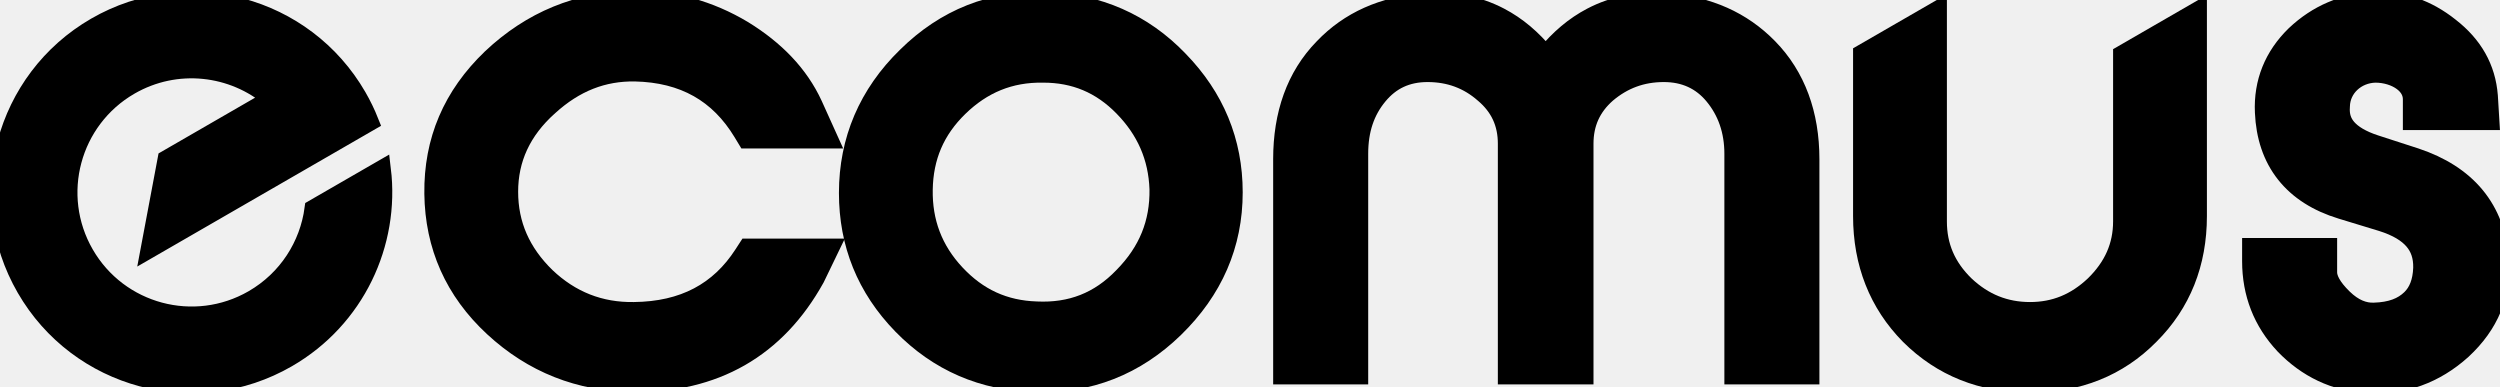
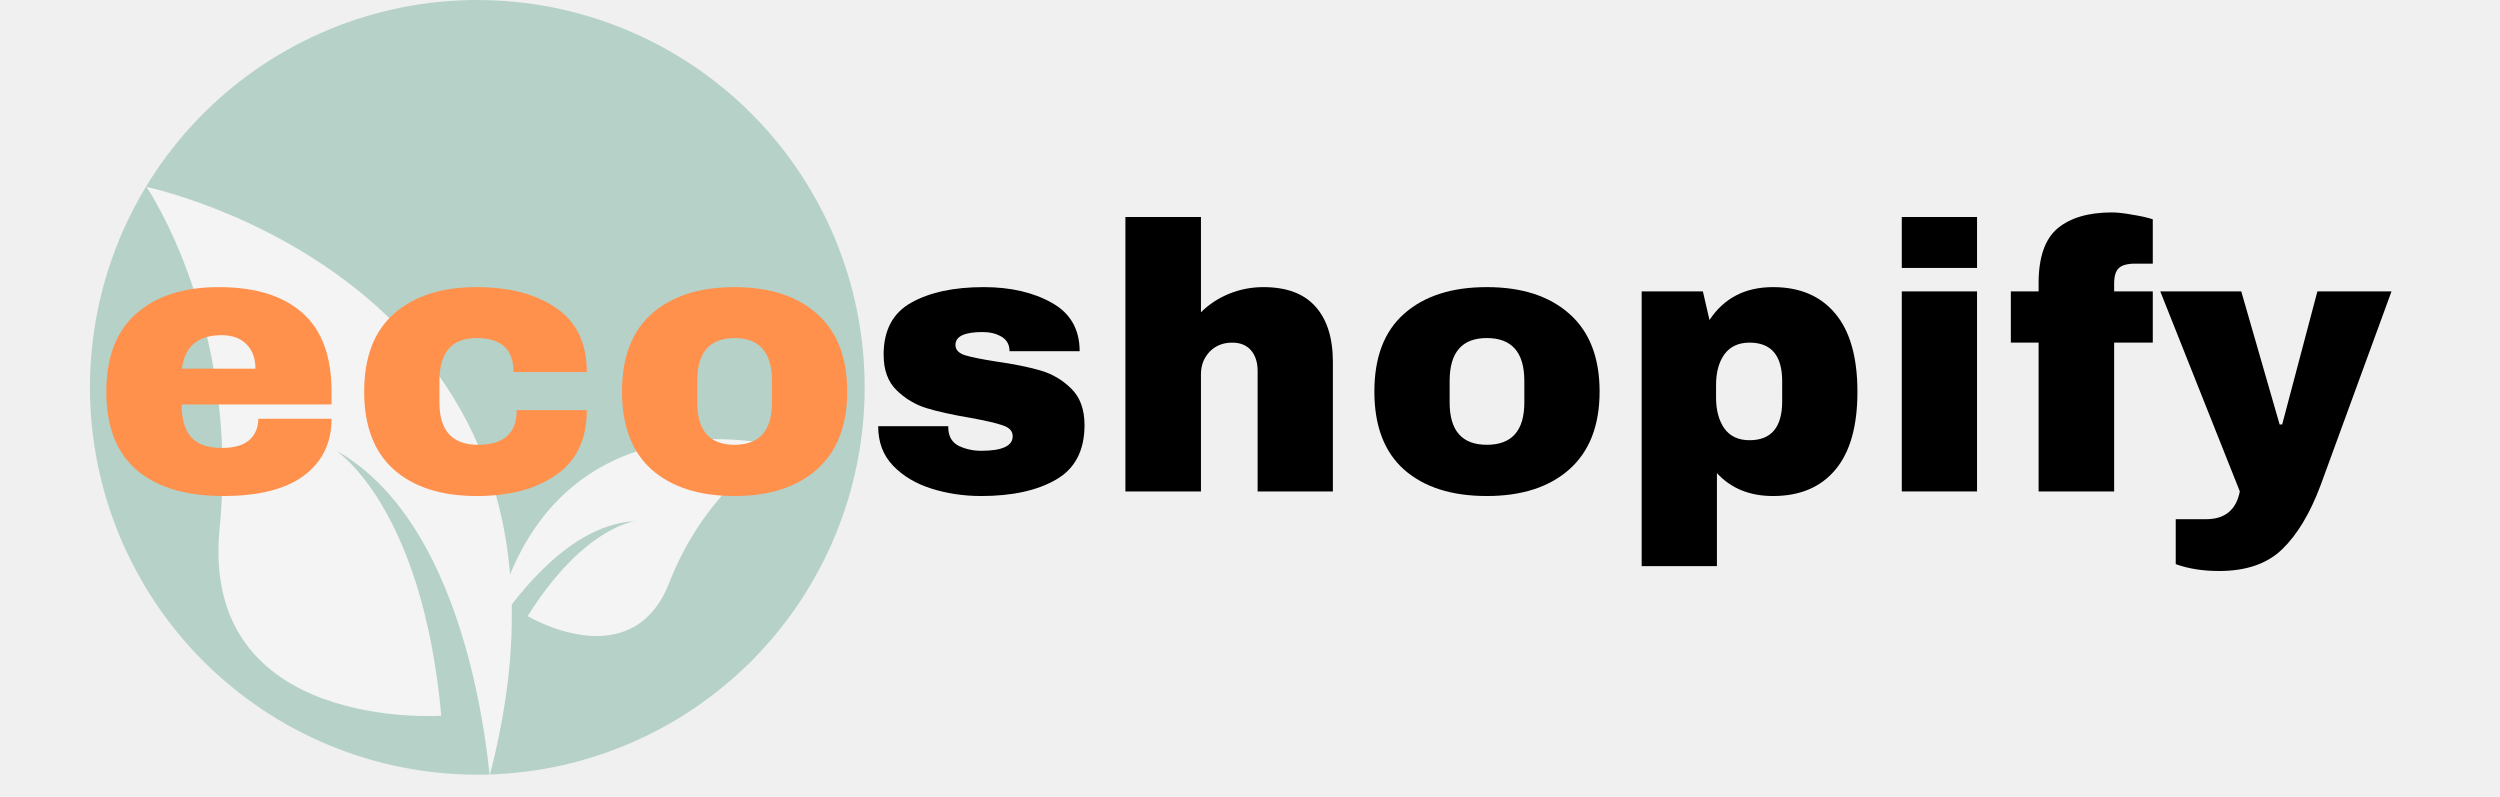
- <svg xmlns="http://www.w3.org/2000/svg" width="136" height="21" viewBox="0 0 136 21" fill="none">
-   <path fill-rule="evenodd" clip-rule="evenodd" d="M15.629 19.491C19.355 17.34 21.249 13.236 20.766 9.22L17.067 11.355C16.8 13.345 15.646 15.194 13.773 16.276C10.566 18.127 6.465 17.028 4.613 13.821C2.761 10.614 3.86 6.513 7.067 4.661C9.596 3.201 12.68 3.575 14.779 5.37L9.073 8.665L8.159 13.523L20.106 6.626C19.921 6.162 19.7 5.705 19.443 5.259C16.566 0.276 10.194 -1.431 5.211 1.446C0.228 4.323 -1.479 10.694 1.398 15.678C4.275 20.661 10.646 22.368 15.629 19.491Z" fill="black" />
-   <path d="M115.452 2.963V12.044C115.452 13.375 114.95 14.507 113.928 15.504C112.905 16.47 111.771 16.931 110.432 16.931C109.087 16.931 107.922 16.467 106.902 15.504C105.888 14.515 105.411 13.386 105.411 12.044V0.548L101.307 2.917V11.753C101.307 14.318 102.168 16.51 103.875 18.242L103.878 18.245L103.881 18.248C105.623 19.98 107.814 20.861 110.432 20.861C113.046 20.861 115.24 19.981 116.952 18.245C118.695 16.511 119.556 14.317 119.556 11.753V0.593L115.452 2.963Z" fill="black" />
-   <path d="M45.161 13.481L44.366 15.126L44.356 15.144C43.306 17.035 41.946 18.476 40.269 19.435C38.592 20.394 36.644 20.846 34.457 20.829L34.454 20.829C31.508 20.794 28.969 19.785 26.84 17.816C24.698 15.835 23.619 13.383 23.584 10.537C23.548 7.652 24.594 5.198 26.731 3.153L26.733 3.151L26.735 3.148C28.891 1.119 31.462 0.037 34.452 0.001C36.594 -0.033 38.594 0.526 40.436 1.629L40.44 1.632L40.444 1.634C42.166 2.695 43.478 4.025 44.249 5.705L44.25 5.707L45.094 7.575H40.612L40.387 7.203C39.103 5.081 37.2 3.991 34.547 3.931C32.814 3.903 31.283 4.494 29.86 5.791L29.857 5.794L29.854 5.796C28.383 7.112 27.687 8.654 27.687 10.431C27.687 12.217 28.357 13.736 29.709 15.053C31.055 16.333 32.645 16.96 34.484 16.931L34.486 16.931L34.488 16.931C37.191 16.902 39.124 15.859 40.431 13.834L40.66 13.481H45.161Z" fill="black" />
-   <path fill-rule="evenodd" clip-rule="evenodd" d="M56.915 0.066C59.73 0.171 62.177 1.22 64.142 3.271C66.097 5.279 67.103 7.688 67.103 10.463C67.103 13.316 66.021 15.796 63.894 17.867C61.795 19.91 59.238 20.932 56.298 20.829C53.477 20.758 51.031 19.706 49.067 17.691C47.106 15.678 46.138 13.265 46.138 10.496C46.138 7.618 47.214 5.106 49.311 3.063C51.412 0.984 53.973 -0.038 56.915 0.066ZM56.387 16.899L56.392 16.9C58.254 16.986 59.788 16.395 61.089 15.042L61.092 15.039L61.095 15.036C62.444 13.664 63.061 12.117 63.032 10.289C62.971 8.546 62.322 7.079 61.094 5.826C59.88 4.586 58.459 3.996 56.753 3.996H56.746L56.74 3.996C54.942 3.967 53.452 4.588 52.167 5.838C50.889 7.082 50.271 8.538 50.241 10.315C50.211 12.065 50.774 13.585 51.993 14.888C53.215 16.194 54.643 16.842 56.382 16.899L56.387 16.899Z" fill="black" />
-   <path d="M98.476 20.41H94.306V8.367C94.306 7.106 93.927 6.052 93.219 5.198C92.543 4.382 91.642 3.964 90.511 3.964C89.314 3.964 88.303 4.345 87.415 5.096C86.591 5.82 86.186 6.71 86.186 7.819V20.41H81.983V7.819C81.983 6.71 81.579 5.823 80.726 5.1L80.721 5.096L80.716 5.092C79.867 4.347 78.859 3.964 77.658 3.964C76.534 3.964 75.663 4.377 74.983 5.198C74.282 6.044 73.93 7.063 73.93 8.367V20.41H69.76V8.658C69.76 6.224 70.467 4.152 71.991 2.594C73.397 1.119 75.24 0.308 77.462 0.133C78.971 0.009 80.357 0.265 81.595 0.914C82.533 1.405 83.361 2.108 84.085 2.999C84.809 2.108 85.636 1.405 86.574 0.914C87.812 0.265 89.199 0.009 90.708 0.133C92.933 0.308 94.772 1.121 96.208 2.59C97.729 4.143 98.476 6.213 98.476 8.658V20.41Z" fill="black" />
-   <path d="M126.64 13.448V14.817C126.64 15.133 126.834 15.595 127.473 16.217C128.05 16.779 128.612 16.986 129.144 16.964L129.148 16.964L129.152 16.964C130.072 16.936 130.691 16.691 131.145 16.25C131.53 15.875 131.75 15.34 131.779 14.57C131.791 13.941 131.617 13.466 131.293 13.088C130.957 12.696 130.408 12.349 129.571 12.087L129.568 12.086L127.354 11.411C126.076 11.02 125.042 10.378 124.317 9.461C123.592 8.544 123.222 7.409 123.167 6.11C123.091 4.477 123.673 3.047 124.851 1.9L124.856 1.895L124.86 1.891C126.051 0.768 127.487 0.14 129.173 0.067C130.679 -0.008 132.054 0.488 133.274 1.459C134.554 2.45 135.267 3.701 135.383 5.215L135.384 5.221L135.466 6.576H131.216V5.401C131.216 5.033 131.034 4.701 130.679 4.439C130.316 4.172 129.793 3.998 129.219 3.996C128.181 4.024 127.359 4.791 127.336 5.773L127.335 5.792L127.334 5.811C127.298 6.289 127.425 6.655 127.691 6.961C127.973 7.286 128.459 7.596 129.223 7.844L131.413 8.554L131.415 8.555C132.781 9.01 133.886 9.702 134.672 10.655C135.46 11.611 135.887 12.779 135.98 14.117C136.131 16.005 135.431 17.672 133.951 19.041L133.948 19.044L133.944 19.048C132.472 20.373 130.744 21.001 128.801 20.892L128.799 20.892L128.797 20.892C126.996 20.782 125.491 20.044 124.272 18.786L124.268 18.782L124.264 18.777C123.068 17.504 122.471 15.966 122.471 14.204V13.448H126.64Z" fill="black" />
-   <path fill-rule="evenodd" clip-rule="evenodd" d="M15.629 19.491C19.355 17.34 21.249 13.236 20.766 9.22L17.067 11.355C16.8 13.345 15.646 15.194 13.773 16.276C10.566 18.127 6.465 17.028 4.613 13.821C2.761 10.614 3.86 6.513 7.067 4.661C9.596 3.201 12.68 3.575 14.779 5.37L9.073 8.665L8.159 13.523L20.106 6.626C19.921 6.162 19.7 5.705 19.443 5.259C16.566 0.276 10.194 -1.431 5.211 1.446C0.228 4.323 -1.479 10.694 1.398 15.678C4.275 20.661 10.646 22.368 15.629 19.491Z" stroke="black" />
-   <path d="M115.452 2.963V12.044C115.452 13.375 114.95 14.507 113.928 15.504C112.905 16.47 111.771 16.931 110.432 16.931C109.087 16.931 107.922 16.467 106.902 15.504C105.888 14.515 105.411 13.386 105.411 12.044V0.548L101.307 2.917V11.753C101.307 14.318 102.168 16.51 103.875 18.242L103.878 18.245L103.881 18.248C105.623 19.98 107.814 20.861 110.432 20.861C113.046 20.861 115.24 19.981 116.952 18.245C118.695 16.511 119.556 14.317 119.556 11.753V0.593L115.452 2.963Z" stroke="black" />
-   <path d="M45.161 13.481L44.366 15.126L44.356 15.144C43.306 17.035 41.946 18.476 40.269 19.435C38.592 20.394 36.644 20.846 34.457 20.829L34.454 20.829C31.508 20.794 28.969 19.785 26.84 17.816C24.698 15.835 23.619 13.383 23.584 10.537C23.548 7.652 24.594 5.198 26.731 3.153L26.733 3.151L26.735 3.148C28.891 1.119 31.462 0.037 34.452 0.001C36.594 -0.033 38.594 0.526 40.436 1.629L40.44 1.632L40.444 1.634C42.166 2.695 43.478 4.025 44.249 5.705L44.25 5.707L45.094 7.575H40.612L40.387 7.203C39.103 5.081 37.2 3.991 34.547 3.931C32.814 3.903 31.283 4.494 29.86 5.791L29.857 5.794L29.854 5.796C28.383 7.112 27.687 8.654 27.687 10.431C27.687 12.217 28.357 13.736 29.709 15.053C31.055 16.333 32.645 16.96 34.484 16.931L34.486 16.931L34.488 16.931C37.191 16.902 39.124 15.859 40.431 13.834L40.66 13.481H45.161Z" stroke="black" />
-   <path fill-rule="evenodd" clip-rule="evenodd" d="M56.915 0.066C59.73 0.171 62.177 1.22 64.142 3.271C66.097 5.279 67.103 7.688 67.103 10.463C67.103 13.316 66.021 15.796 63.894 17.867C61.795 19.91 59.238 20.932 56.298 20.829C53.477 20.758 51.031 19.706 49.067 17.691C47.106 15.678 46.138 13.265 46.138 10.496C46.138 7.618 47.214 5.106 49.311 3.063C51.412 0.984 53.973 -0.038 56.915 0.066ZM56.387 16.899L56.392 16.9C58.254 16.986 59.788 16.395 61.089 15.042L61.092 15.039L61.095 15.036C62.444 13.664 63.061 12.117 63.032 10.289C62.971 8.546 62.322 7.079 61.094 5.826C59.88 4.586 58.459 3.996 56.753 3.996H56.746L56.74 3.996C54.942 3.967 53.452 4.588 52.167 5.838C50.889 7.082 50.271 8.538 50.241 10.315C50.211 12.065 50.774 13.585 51.993 14.888C53.215 16.194 54.643 16.842 56.382 16.899L56.387 16.899Z" stroke="black" />
-   <path d="M98.476 20.41H94.306V8.367C94.306 7.106 93.927 6.052 93.219 5.198C92.543 4.382 91.642 3.964 90.511 3.964C89.314 3.964 88.303 4.345 87.415 5.096C86.591 5.82 86.186 6.71 86.186 7.819V20.41H81.983V7.819C81.983 6.71 81.579 5.823 80.726 5.1L80.721 5.096L80.716 5.092C79.867 4.347 78.859 3.964 77.658 3.964C76.534 3.964 75.663 4.377 74.983 5.198C74.282 6.044 73.93 7.063 73.93 8.367V20.41H69.76V8.658C69.76 6.224 70.467 4.152 71.991 2.594C73.397 1.119 75.24 0.308 77.462 0.133C78.971 0.009 80.357 0.265 81.595 0.914C82.533 1.405 83.361 2.108 84.085 2.999C84.809 2.108 85.636 1.405 86.574 0.914C87.812 0.265 89.199 0.009 90.708 0.133C92.933 0.308 94.772 1.121 96.208 2.59C97.729 4.143 98.476 6.213 98.476 8.658V20.41Z" stroke="black" />
-   <path d="M126.64 13.448V14.817C126.64 15.133 126.834 15.595 127.473 16.217C128.05 16.779 128.612 16.986 129.144 16.964L129.148 16.964L129.152 16.964C130.072 16.936 130.691 16.691 131.145 16.25C131.53 15.875 131.75 15.34 131.779 14.57C131.791 13.941 131.617 13.466 131.293 13.088C130.957 12.696 130.408 12.349 129.571 12.087L129.568 12.086L127.354 11.411C126.076 11.02 125.042 10.378 124.317 9.461C123.592 8.544 123.222 7.409 123.167 6.11C123.091 4.477 123.673 3.047 124.851 1.9L124.856 1.895L124.86 1.891C126.051 0.768 127.487 0.14 129.173 0.067C130.679 -0.008 132.054 0.488 133.274 1.459C134.554 2.45 135.267 3.701 135.383 5.215L135.384 5.221L135.466 6.576H131.216V5.401C131.216 5.033 131.034 4.701 130.679 4.439C130.316 4.172 129.793 3.998 129.219 3.996C128.181 4.024 127.359 4.791 127.336 5.773L127.335 5.792L127.334 5.811C127.298 6.289 127.425 6.655 127.691 6.961C127.973 7.286 128.459 7.596 129.223 7.844L131.413 8.554L131.415 8.555C132.781 9.01 133.886 9.702 134.672 10.655C135.46 11.611 135.887 12.779 135.98 14.117C136.131 16.005 135.431 17.672 133.951 19.041L133.948 19.044L133.944 19.048C132.472 20.373 130.744 21.001 128.801 20.892L128.799 20.892L128.797 20.892C126.996 20.782 125.491 20.044 124.272 18.786L124.268 18.782L124.264 18.777C123.068 17.504 122.471 15.966 122.471 14.204V13.448H126.64Z" stroke="black" />
+ <svg xmlns="http://www.w3.org/2000/svg" width="182" zoomAndPan="magnify" viewBox="0 0 136.5 43.5" height="58" preserveAspectRatio="xMidYMid meet" version="1.0">
+   <defs>
+     <filter x="0%" y="0%" width="100%" height="100%" id="602bf40783">
+       <feColorMatrix values="0 0 0 0 1 0 0 0 0 1 0 0 0 0 1 0 0 0 1 0" color-interpolation-filters="sRGB" />
+     </filter>
+     <g />
+     <mask id="8dcecc650a">
+       <g filter="url(#602bf40783)">
+         <rect x="-13.65" width="163.8" fill="#000000" y="-4.35" height="52.2" fill-opacity="0.3" />
+       </g>
+     </mask>
+     <clipPath id="ec3cbb43e8">
+       <path d="M 0.91 0 L 43.176 0 L 43.176 42.266 L 0.91 42.266 Z M 0.91 0 " clip-rule="nonzero" />
+     </clipPath>
+     <clipPath id="07c69b4ae7">
+       <path d="M 4 10 L 24 10 L 24 42.266 L 4 42.266 Z M 4 10 " clip-rule="nonzero" />
+     </clipPath>
+     <clipPath id="4ad51d979b">
+       <rect x="0" width="44" y="0" height="43" />
+     </clipPath>
+     <clipPath id="01cb1b4db3">
+       <path d="M 0.035 6 L 14 6 L 14 19 L 0.035 19 Z M 0.035 6 " clip-rule="nonzero" />
+     </clipPath>
+     <clipPath id="0fefd63190">
+       <path d="M 112 6 L 126 6 L 126 22.559 L 112 22.559 Z M 112 6 " clip-rule="nonzero" />
+     </clipPath>
+     <clipPath id="a15ca1c234">
+       <rect x="0" width="127" y="0" height="23" />
+     </clipPath>
+   </defs>
+   <g mask="url(#8dcecc650a)">
+     <g transform="matrix(1, 0, 0, 1, 4, 0)">
+       <g clip-path="url(#4ad51d979b)">
+         <g clip-path="url(#ec3cbb43e8)">
+           <path fill="#2f8b6d" d="M 43.211 21.148 C 43.211 21.844 43.176 22.531 43.109 23.223 C 43.039 23.91 42.938 24.598 42.805 25.273 C 42.668 25.953 42.5 26.625 42.301 27.289 C 42.098 27.953 41.863 28.602 41.602 29.242 C 41.336 29.883 41.039 30.508 40.711 31.117 C 40.387 31.73 40.031 32.324 39.645 32.898 C 39.262 33.477 38.848 34.031 38.41 34.566 C 37.969 35.102 37.504 35.613 37.016 36.105 C 36.527 36.594 36.012 37.059 35.477 37.496 C 34.941 37.938 34.387 38.348 33.812 38.734 C 33.234 39.117 32.641 39.477 32.031 39.801 C 31.418 40.129 30.793 40.422 30.152 40.688 C 29.516 40.953 28.863 41.188 28.199 41.387 C 27.539 41.59 26.867 41.758 26.188 41.891 C 25.508 42.027 24.824 42.129 24.133 42.195 C 23.445 42.266 22.754 42.297 22.062 42.297 C 21.367 42.297 20.676 42.266 19.988 42.195 C 19.297 42.129 18.613 42.027 17.934 41.891 C 17.254 41.758 16.586 41.59 15.922 41.387 C 15.258 41.188 14.605 40.953 13.969 40.688 C 13.328 40.422 12.703 40.129 12.09 39.801 C 11.48 39.477 10.887 39.117 10.312 38.734 C 9.734 38.348 9.18 37.938 8.645 37.496 C 8.109 37.059 7.598 36.594 7.105 36.105 C 6.617 35.613 6.152 35.102 5.711 34.566 C 5.273 34.031 4.859 33.477 4.477 32.898 C 4.09 32.324 3.734 31.73 3.41 31.117 C 3.082 30.508 2.785 29.883 2.52 29.242 C 2.258 28.602 2.023 27.953 1.82 27.289 C 1.621 26.625 1.453 25.953 1.316 25.273 C 1.184 24.598 1.082 23.91 1.012 23.223 C 0.945 22.531 0.91 21.844 0.91 21.148 C 0.91 20.457 0.945 19.766 1.012 19.078 C 1.082 18.387 1.184 17.703 1.316 17.023 C 1.453 16.344 1.621 15.672 1.82 15.012 C 2.023 14.348 2.258 13.695 2.52 13.055 C 2.785 12.414 3.082 11.789 3.41 11.18 C 3.734 10.57 4.09 9.977 4.477 9.398 C 4.859 8.824 5.273 8.27 5.711 7.73 C 6.152 7.195 6.617 6.684 7.105 6.195 C 7.598 5.703 8.109 5.238 8.645 4.801 C 9.18 4.359 9.734 3.949 10.312 3.562 C 10.887 3.18 11.48 2.824 12.09 2.496 C 12.703 2.172 13.328 1.875 13.969 1.609 C 14.605 1.344 15.258 1.113 15.922 0.91 C 16.586 0.711 17.254 0.543 17.934 0.406 C 18.613 0.27 19.297 0.168 19.988 0.102 C 20.676 0.035 21.367 0 22.062 0 C 22.754 0 23.445 0.035 24.133 0.102 C 24.824 0.168 25.508 0.27 26.188 0.406 C 26.867 0.543 27.539 0.711 28.199 0.91 C 28.863 1.113 29.516 1.344 30.152 1.609 C 30.793 1.875 31.418 2.172 32.031 2.496 C 32.641 2.824 33.234 3.18 33.812 3.562 C 34.387 3.949 34.941 4.359 35.477 4.801 C 36.012 5.238 36.527 5.703 37.016 6.195 C 37.504 6.684 37.969 7.195 38.41 7.73 C 38.848 8.27 39.262 8.824 39.645 9.398 C 40.031 9.977 40.387 10.57 40.711 11.18 C 41.039 11.789 41.336 12.414 41.602 13.055 C 41.863 13.695 42.098 14.348 42.301 15.012 C 42.5 15.672 42.668 16.344 42.805 17.023 C 42.938 17.703 43.039 18.387 43.109 19.078 C 43.176 19.766 43.211 20.457 43.211 21.148 Z M 43.211 21.148 " fill-opacity="1" fill-rule="nonzero" />
+         </g>
+         <path fill="#ffffff" d="M 24.809 33.641 C 24.809 33.641 30.512 37.047 32.551 31.793 C 34.594 26.543 38.555 24.367 38.555 24.367 C 38.555 24.367 25.828 20.926 22.891 34.5 C 24.52 31.973 27.418 28.59 30.68 28.461 C 30.68 28.461 27.883 28.738 24.809 33.641 Z M 24.809 33.641 " fill-opacity="1" fill-rule="evenodd" />
+         <g clip-path="url(#07c69b4ae7)">
+           <path fill="#ffffff" d="M 20.094 39.078 C 20.094 39.078 6.887 40.004 7.992 28.82 C 9.098 17.641 4 10.207 4 10.207 C 4 10.207 29.742 15.551 22.738 42.332 C 22.113 36.371 20.012 27.742 14.32 24.582 C 14.32 24.582 19.055 27.59 20.094 39.078 Z M 20.094 39.078 " fill-opacity="1" fill-rule="evenodd" />
+         </g>
+       </g>
+     </g>
+   </g>
+   <g transform="matrix(1, 0, 0, 1, 5, 9)">
+     <g clip-path="url(#a15ca1c234)">
+       <g clip-path="url(#01cb1b4db3)">
+         <g fill="#ff914d" fill-opacity="1">
+           <g transform="translate(0.0561909, 17.83258)">
+             <g>
+               <path d="M 6.891 -11.156 C 8.879 -11.156 10.398 -10.688 11.453 -9.75 C 12.516 -8.812 13.047 -7.379 13.047 -5.453 L 13.047 -4.75 L 4.859 -4.75 C 4.859 -3.969 5.031 -3.375 5.375 -2.969 C 5.727 -2.57 6.285 -2.375 7.047 -2.375 C 7.734 -2.375 8.238 -2.52 8.562 -2.812 C 8.883 -3.102 9.047 -3.488 9.047 -3.969 L 13.047 -3.969 C 13.047 -2.645 12.539 -1.609 11.531 -0.859 C 10.531 -0.117 9.062 0.25 7.125 0.25 C 5.102 0.25 3.535 -0.219 2.422 -1.156 C 1.305 -2.102 0.75 -3.535 0.75 -5.453 C 0.75 -7.328 1.289 -8.742 2.375 -9.703 C 3.469 -10.672 4.973 -11.156 6.891 -11.156 Z M 7.047 -8.531 C 5.754 -8.531 5.031 -7.922 4.875 -6.703 L 8.891 -6.703 C 8.891 -7.266 8.727 -7.707 8.406 -8.031 C 8.082 -8.363 7.629 -8.531 7.047 -8.531 Z M 7.047 -8.531 " />
+             </g>
+           </g>
+         </g>
+       </g>
+       <g fill="#ff914d" fill-opacity="1">
+         <g transform="translate(14.13407, 17.83258)">
+           <g>
+             <path d="M 6.891 -11.156 C 8.68 -11.156 10.129 -10.773 11.234 -10.016 C 12.348 -9.254 12.906 -8.086 12.906 -6.516 L 8.906 -6.516 C 8.906 -7.754 8.234 -8.375 6.891 -8.375 C 5.535 -8.375 4.859 -7.594 4.859 -6.031 L 4.859 -4.859 C 4.859 -3.316 5.562 -2.547 6.969 -2.547 C 8.375 -2.547 9.078 -3.176 9.078 -4.438 L 12.906 -4.438 C 12.906 -2.852 12.348 -1.676 11.234 -0.906 C 10.129 -0.133 8.68 0.25 6.891 0.25 C 4.973 0.25 3.469 -0.227 2.375 -1.188 C 1.289 -2.156 0.75 -3.578 0.75 -5.453 C 0.75 -7.328 1.289 -8.742 2.375 -9.703 C 3.469 -10.672 4.973 -11.156 6.891 -11.156 Z M 6.891 -11.156 " />
+           </g>
+         </g>
+       </g>
+       <g fill="#ff914d" fill-opacity="1">
+         <g transform="translate(28.21196, 17.83258)">
+           <g>
+             <path d="M 6.891 -11.156 C 8.797 -11.156 10.297 -10.672 11.391 -9.703 C 12.492 -8.734 13.047 -7.316 13.047 -5.453 C 13.047 -3.598 12.492 -2.18 11.391 -1.203 C 10.297 -0.234 8.797 0.25 6.891 0.25 C 4.973 0.25 3.469 -0.227 2.375 -1.188 C 1.289 -2.156 0.75 -3.578 0.75 -5.453 C 0.75 -7.328 1.289 -8.742 2.375 -9.703 C 3.469 -10.672 4.973 -11.156 6.891 -11.156 Z M 6.891 -8.375 C 5.535 -8.375 4.859 -7.594 4.859 -6.031 L 4.859 -4.859 C 4.859 -3.316 5.535 -2.547 6.891 -2.547 C 8.254 -2.547 8.938 -3.316 8.938 -4.859 L 8.938 -6.031 C 8.938 -7.594 8.254 -8.375 6.891 -8.375 Z M 6.891 -8.375 " />
+           </g>
+         </g>
+       </g>
+       <g fill="#000000" fill-opacity="1">
+         <g transform="translate(42.29286, 17.83258)">
+           <g>
+             <path d="M 6.422 -11.156 C 7.891 -11.156 9.129 -10.867 10.141 -10.297 C 11.148 -9.734 11.656 -8.852 11.656 -7.656 L 7.828 -7.656 C 7.828 -8.051 7.648 -8.332 7.297 -8.5 C 7.047 -8.633 6.734 -8.703 6.359 -8.703 C 5.367 -8.703 4.875 -8.469 4.875 -8 C 4.875 -7.738 5.047 -7.551 5.391 -7.438 C 5.734 -7.332 6.301 -7.219 7.094 -7.094 C 8.051 -6.957 8.852 -6.797 9.5 -6.609 C 10.156 -6.422 10.723 -6.086 11.203 -5.609 C 11.68 -5.141 11.922 -4.477 11.922 -3.625 C 11.922 -2.227 11.398 -1.234 10.359 -0.641 C 9.328 -0.047 7.969 0.25 6.281 0.25 C 5.32 0.25 4.414 0.113 3.562 -0.156 C 2.707 -0.426 2.008 -0.844 1.469 -1.406 C 0.926 -1.969 0.656 -2.688 0.656 -3.562 L 4.484 -3.562 L 4.484 -3.469 C 4.492 -3 4.688 -2.672 5.062 -2.484 C 5.445 -2.305 5.852 -2.219 6.281 -2.219 C 7.426 -2.219 8 -2.484 8 -3.016 C 8 -3.297 7.816 -3.492 7.453 -3.609 C 7.098 -3.734 6.516 -3.867 5.703 -4.016 C 4.723 -4.18 3.922 -4.359 3.297 -4.547 C 2.672 -4.742 2.125 -5.07 1.656 -5.531 C 1.188 -5.988 0.953 -6.633 0.953 -7.469 C 0.953 -8.801 1.457 -9.75 2.469 -10.312 C 3.477 -10.875 4.797 -11.156 6.422 -11.156 Z M 6.422 -11.156 " />
+           </g>
+         </g>
+       </g>
+       <g fill="#000000" fill-opacity="1">
+         <g transform="translate(55.2131, 17.83258)">
+           <g>
+             <path d="M 5.359 -9.781 C 5.797 -10.219 6.312 -10.555 6.906 -10.797 C 7.5 -11.035 8.117 -11.156 8.766 -11.156 C 10.035 -11.156 10.984 -10.801 11.609 -10.094 C 12.242 -9.395 12.562 -8.383 12.562 -7.062 L 12.562 0 L 8.453 0 L 8.453 -6.578 C 8.453 -7.047 8.332 -7.422 8.094 -7.703 C 7.852 -7.984 7.508 -8.125 7.062 -8.125 C 6.562 -8.125 6.148 -7.957 5.828 -7.625 C 5.516 -7.289 5.359 -6.883 5.359 -6.406 L 5.359 0 L 1.234 0 L 1.234 -14.984 L 5.359 -14.984 Z M 5.359 -9.781 " />
+           </g>
+         </g>
+       </g>
+       <g fill="#000000" fill-opacity="1">
+         <g transform="translate(69.29098, 17.83258)">
+           <g>
+             <path d="M 6.891 -11.156 C 8.797 -11.156 10.297 -10.672 11.391 -9.703 C 12.492 -8.734 13.047 -7.316 13.047 -5.453 C 13.047 -3.598 12.492 -2.18 11.391 -1.203 C 10.297 -0.234 8.797 0.25 6.891 0.25 C 4.973 0.25 3.469 -0.227 2.375 -1.188 C 1.289 -2.156 0.75 -3.578 0.75 -5.453 C 0.75 -7.328 1.289 -8.742 2.375 -9.703 C 3.469 -10.672 4.973 -11.156 6.891 -11.156 Z M 6.891 -8.375 C 5.535 -8.375 4.859 -7.594 4.859 -6.031 L 4.859 -4.859 C 4.859 -3.316 5.535 -2.547 6.891 -2.547 C 8.254 -2.547 8.938 -3.316 8.938 -4.859 L 8.938 -6.031 C 8.938 -7.594 8.254 -8.375 6.891 -8.375 Z M 6.891 -8.375 " />
+           </g>
+         </g>
+       </g>
+       <g fill="#000000" fill-opacity="1">
+         <g transform="translate(83.36886, 17.83258)">
+           <g>
+             <path d="M 8.438 -11.156 C 9.906 -11.156 11.039 -10.672 11.844 -9.703 C 12.645 -8.742 13.047 -7.32 13.047 -5.438 C 13.047 -3.562 12.645 -2.145 11.844 -1.188 C 11.039 -0.227 9.906 0.25 8.438 0.25 C 7.164 0.25 6.145 -0.164 5.375 -1 L 5.375 4.078 L 1.266 4.078 L 1.266 -10.922 L 4.609 -10.922 L 4.969 -9.359 C 5.758 -10.555 6.914 -11.156 8.438 -11.156 Z M 7.156 -8.125 C 6.551 -8.125 6.094 -7.91 5.781 -7.484 C 5.477 -7.055 5.328 -6.5 5.328 -5.812 L 5.328 -5.125 C 5.328 -4.438 5.477 -3.875 5.781 -3.438 C 6.094 -3.008 6.551 -2.797 7.156 -2.797 C 8.344 -2.797 8.938 -3.504 8.938 -4.922 L 8.938 -6.016 C 8.938 -7.422 8.344 -8.125 7.156 -8.125 Z M 7.156 -8.125 " />
+           </g>
+         </g>
+       </g>
+       <g fill="#000000" fill-opacity="1">
+         <g transform="translate(97.44675, 17.83258)">
+           <g>
+             <path d="M 1.391 -12.203 L 1.391 -14.984 L 5.5 -14.984 L 5.5 -12.203 Z M 1.391 0 L 1.391 -10.922 L 5.5 -10.922 L 5.5 0 Z M 1.391 0 " />
+           </g>
+         </g>
+       </g>
+       <g fill="#000000" fill-opacity="1">
+         <g transform="translate(104.6201, 17.83258)">
+           <g>
+             <path d="M 5.688 -15.234 C 5.988 -15.234 6.363 -15.191 6.812 -15.109 C 7.27 -15.035 7.641 -14.953 7.922 -14.859 L 7.922 -12.438 L 6.969 -12.438 C 6.531 -12.438 6.227 -12.352 6.062 -12.188 C 5.895 -12.031 5.812 -11.75 5.812 -11.344 L 5.812 -10.922 L 7.922 -10.922 L 7.922 -8.125 L 5.812 -8.125 L 5.812 0 L 1.688 0 L 1.688 -8.125 L 0.172 -8.125 L 0.172 -10.922 L 1.688 -10.922 L 1.688 -11.375 C 1.688 -12.781 2.031 -13.773 2.719 -14.359 C 3.414 -14.941 4.406 -15.234 5.688 -15.234 Z M 5.688 -15.234 " />
+           </g>
+         </g>
+       </g>
+       <g clip-path="url(#0fefd63190)">
+         <g fill="#000000" fill-opacity="1">
+           <g transform="translate(112.9511, 17.83258)">
+             <g>
+               <path d="M 8.75 -0.328 C 8.176 1.203 7.477 2.363 6.656 3.156 C 5.844 3.945 4.695 4.344 3.219 4.344 C 2.32 4.344 1.531 4.219 0.844 3.969 L 0.844 1.516 L 2.5 1.516 C 3.531 1.516 4.145 1.008 4.344 0 L 0 -10.922 L 4.422 -10.922 L 6.516 -3.656 L 6.656 -3.656 L 8.578 -10.922 L 12.625 -10.922 Z M 8.75 -0.328 " />
+             </g>
+           </g>
+         </g>
+       </g>
+     </g>
+   </g>
</svg>
